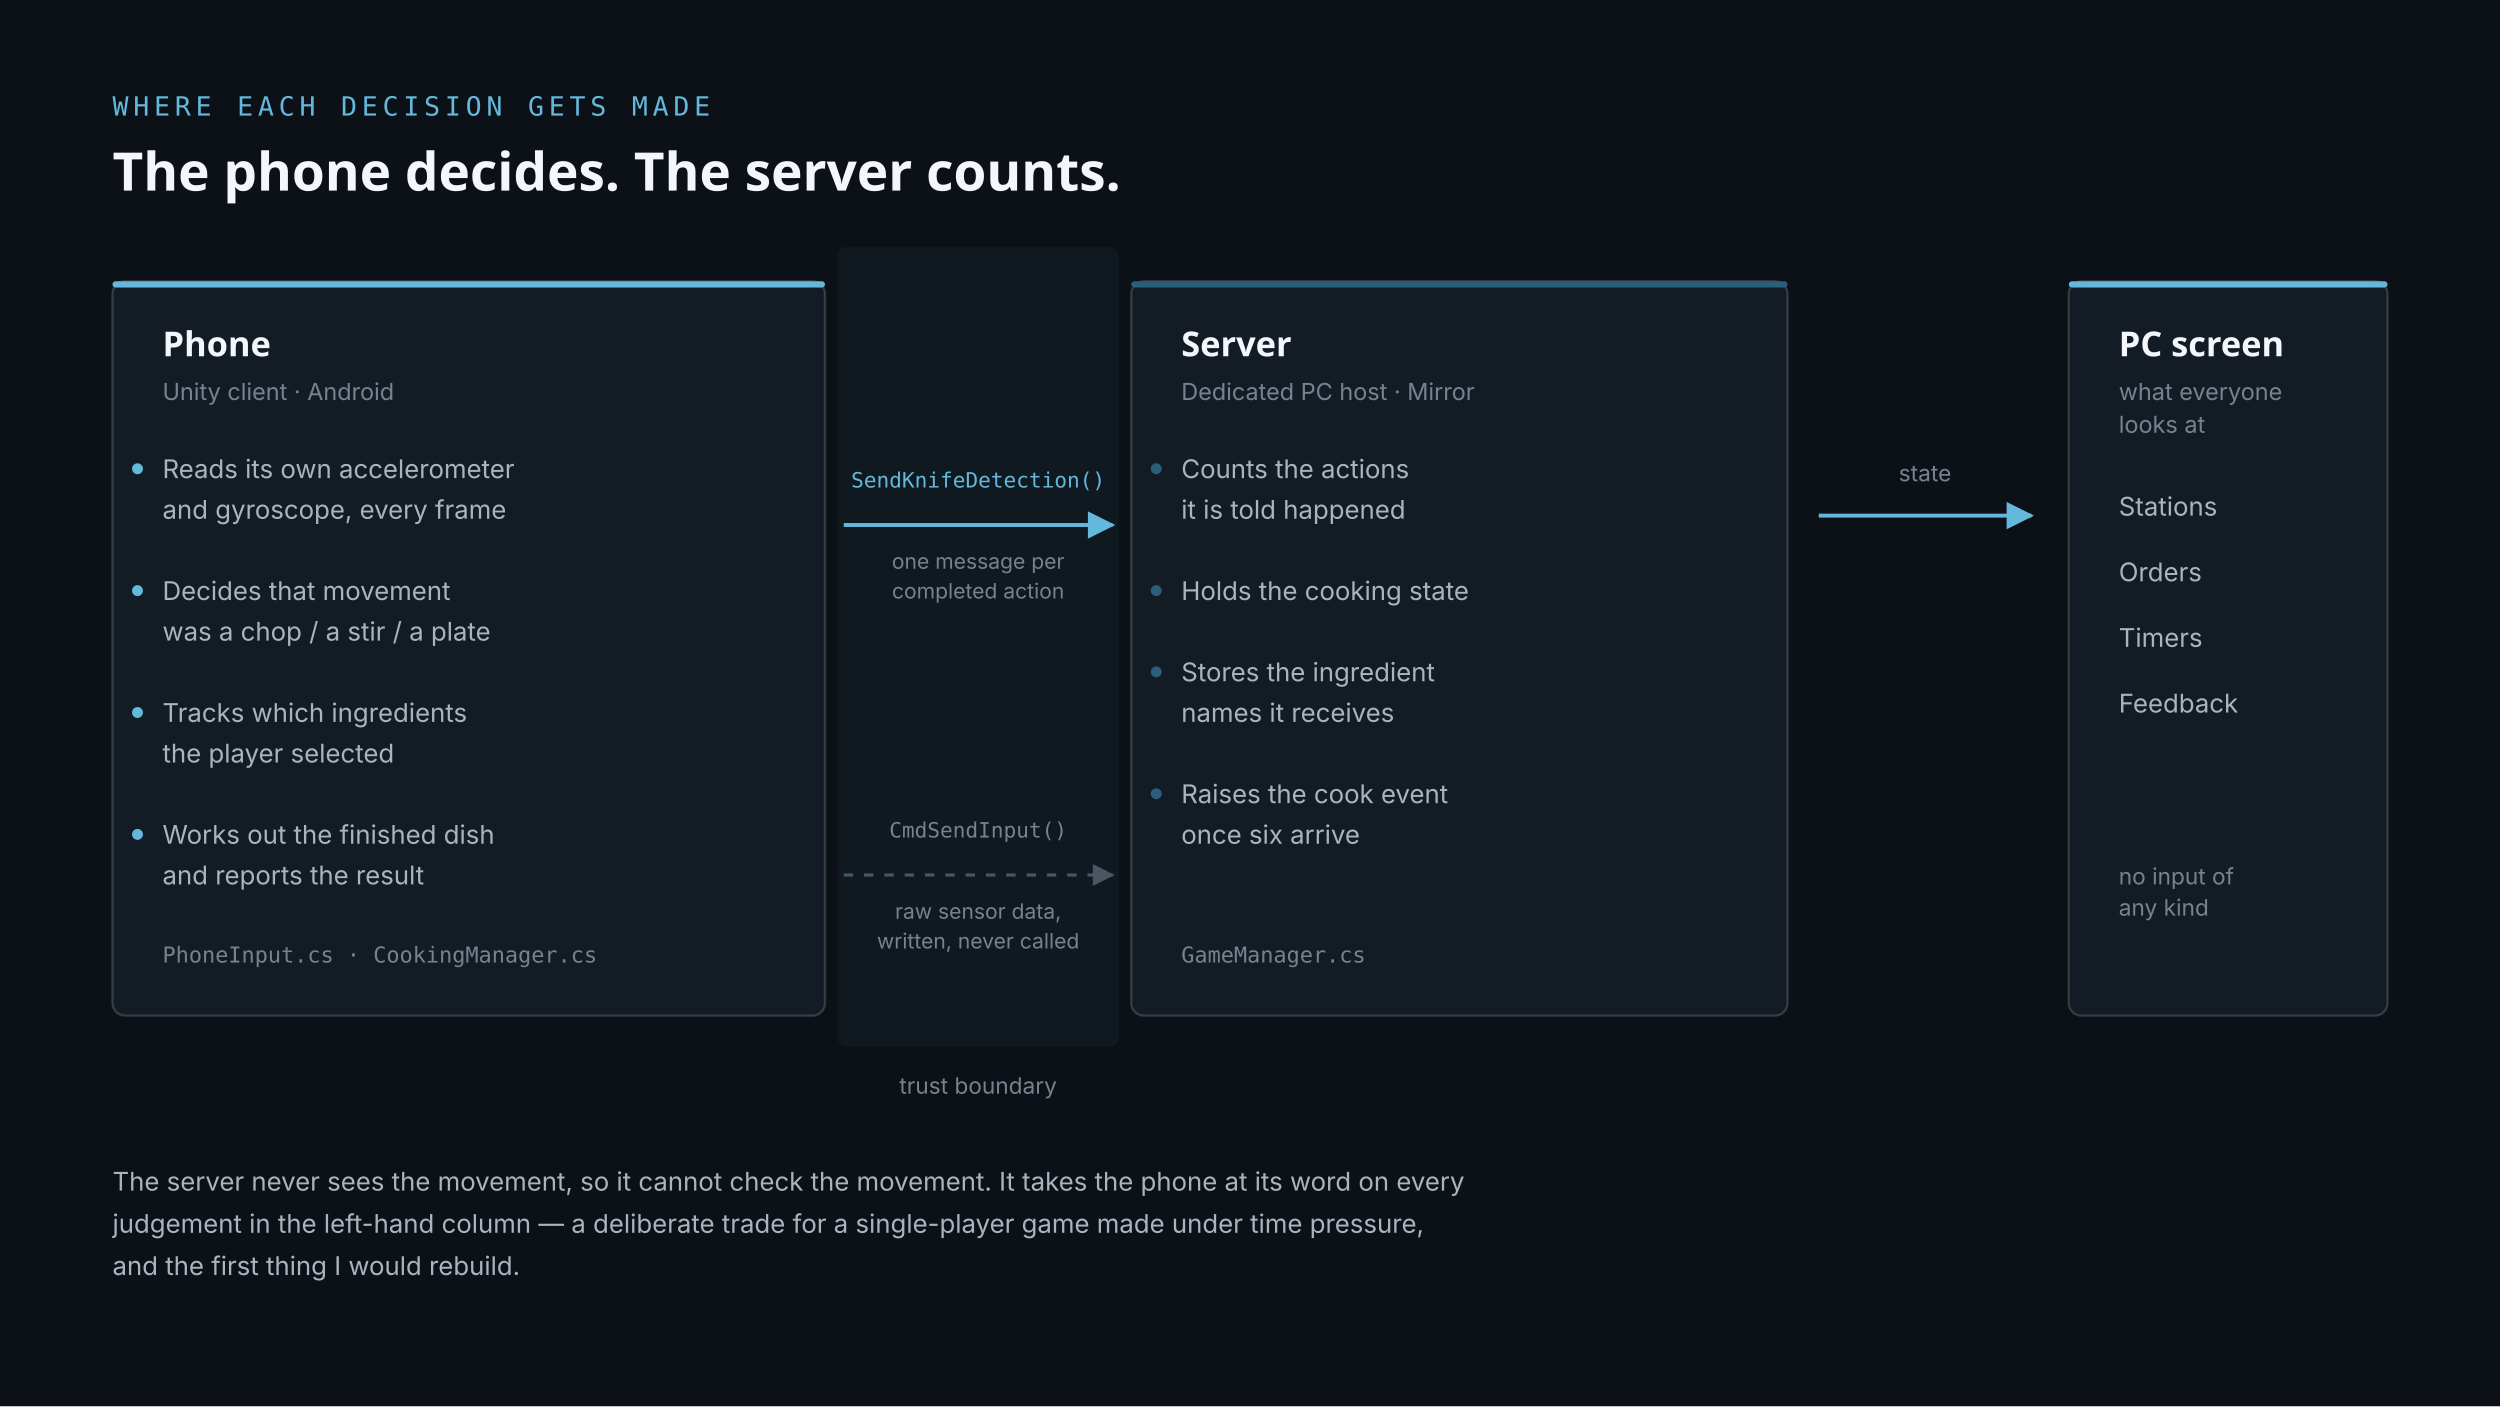
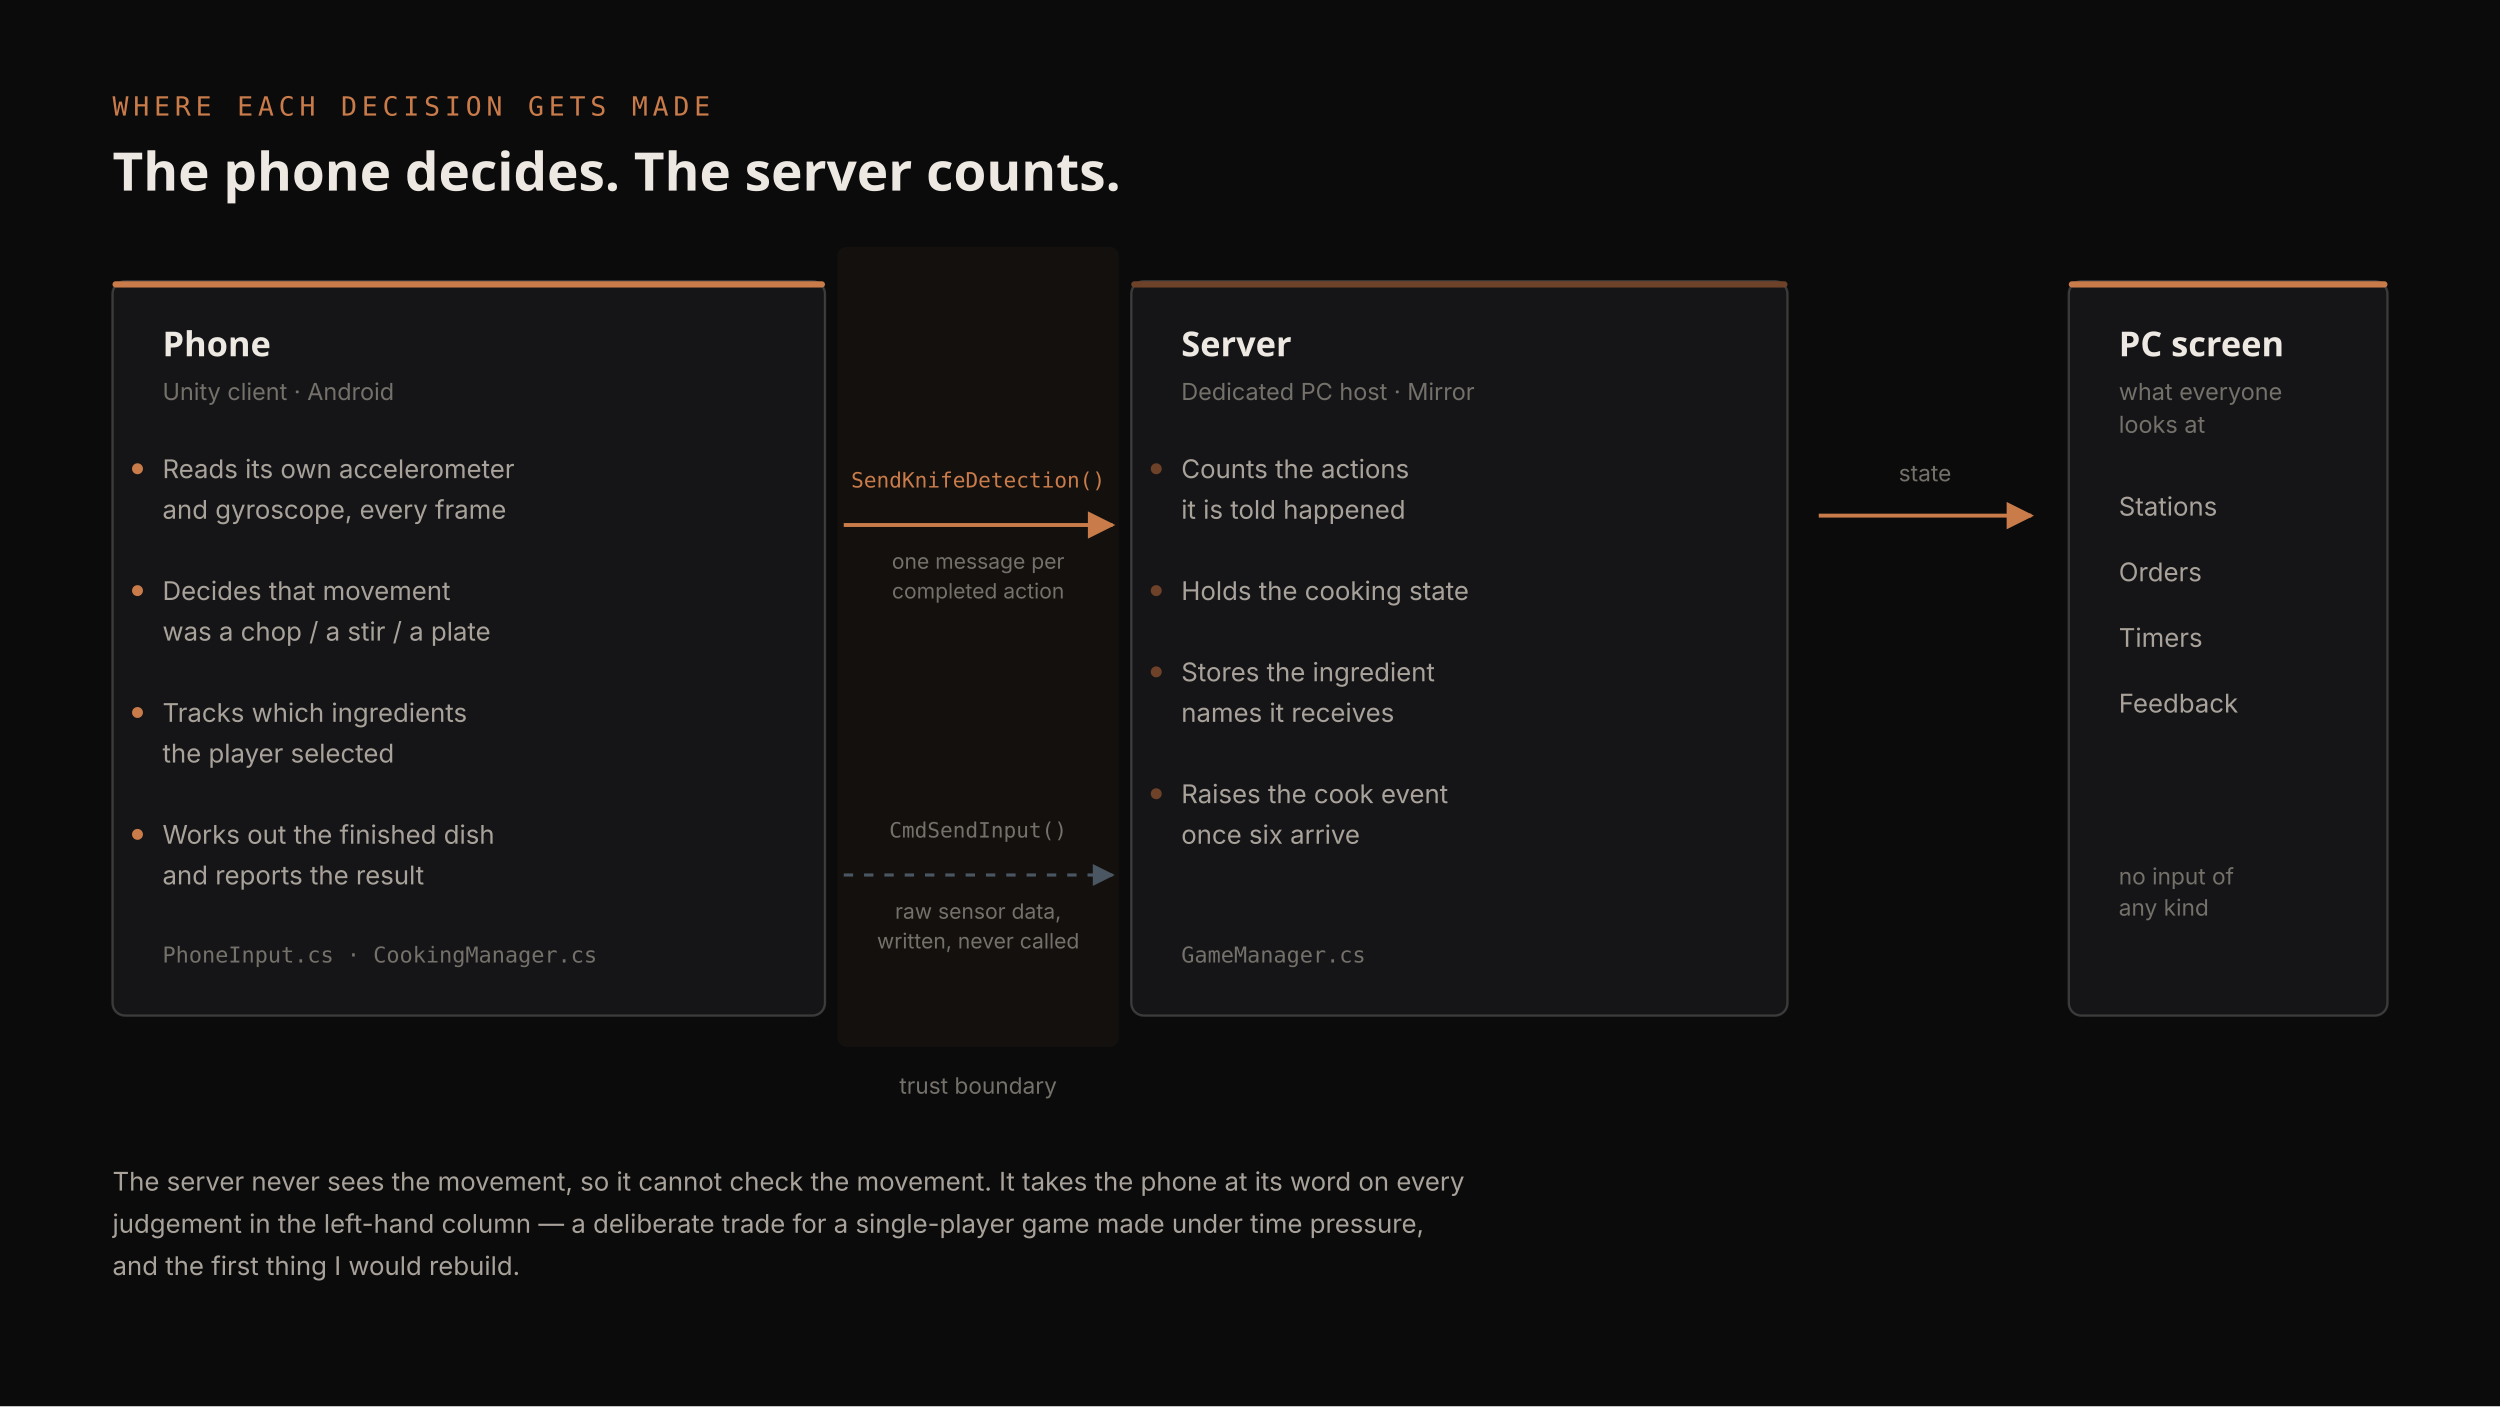
<svg xmlns="http://www.w3.org/2000/svg" viewBox="0 0 1600 900" width="1600" height="900" role="img" aria-label="Diagram showing that the phone recognises the gesture and the server only counts the result">
  <defs>
    <style>
-       .bg    { fill: #0b1116; }
-       .card  { fill: #131c24; stroke: rgba(255,255,255,.16); stroke-width: 1.5; rx: 8; }
-       .h     { font-family: Poppins, system-ui, sans-serif; font-weight: 700; fill: #F3F7FB; }
-       .lbl   { font-family: Poppins, system-ui, sans-serif; font-weight: 600; fill: #F3F7FB; }
-       .body  { font-family: Inter, system-ui, sans-serif; fill: #A9B4BE; }
-       .mut   { font-family: Inter, system-ui, sans-serif; fill: #76838F; }
-       .mono  { font-family: 'JetBrains Mono', ui-monospace, monospace; fill: #63B8DC; }
-       .monom { font-family: 'JetBrains Mono', ui-monospace, monospace; fill: #76838F; }
-       .kicker{ font-family: 'JetBrains Mono', ui-monospace, monospace; fill: #63B8DC; letter-spacing: .18em; }
-       .acc   { fill: #63B8DC; }
+       .bg    { fill: #0B0B0C; }
+       .card  { fill: #151517; stroke: rgba(237,232,225,.2); stroke-width: 1.5; rx: 8; }
+       .h     { font-family: Poppins, system-ui, sans-serif; font-weight: 700; fill: #EDE8E1; }
+       .lbl   { font-family: Poppins, system-ui, sans-serif; font-weight: 600; fill: #EDE8E1; }
+       .body  { font-family: Inter, system-ui, sans-serif; fill: #A8A29A; }
+       .mut   { font-family: Inter, system-ui, sans-serif; fill: #74706A; }
+       .mono  { font-family: 'JetBrains Mono', ui-monospace, monospace; fill: #C97B4A; }
+       .monom { font-family: 'JetBrains Mono', ui-monospace, monospace; fill: #74706A; }
+       .kicker{ font-family: 'JetBrains Mono', ui-monospace, monospace; fill: #C97B4A; letter-spacing: .18em; }
+       .acc   { fill: #C97B4A; }
    </style>
    <marker id="a" viewBox="0 0 10 10" refX="9" refY="5" markerWidth="7" markerHeight="7" orient="auto-start-reverse">
-       <path d="M0,0 L10,5 L0,10 z" fill="#63B8DC" />
+       <path d="M0,0 L10,5 L0,10 z" fill="#C97B4A" />
    </marker>
    <marker id="am" viewBox="0 0 10 10" refX="9" refY="5" markerWidth="7" markerHeight="7" orient="auto-start-reverse">
      <path d="M0,0 L10,5 L0,10 z" fill="#4a5661" />
    </marker>
  </defs>
  <rect class="bg" width="1600" height="900" />
  <text class="kicker" x="72" y="74" font-size="17">WHERE EACH DECISION GETS MADE</text>
  <text class="h" x="72" y="122" font-size="34">The phone decides. The server counts.</text>
-   <rect x="536" y="158" width="180" height="512" fill="#63B8DC" opacity="0.05" rx="6" />
+   <rect x="536" y="158" width="180" height="512" fill="#C97B4A" opacity="0.05" rx="6" />
  <text class="mut" x="626" y="700" font-size="14.5" text-anchor="middle">trust boundary</text>
  <rect class="card" x="72" y="180" width="456" height="470" />
-   <rect x="72" y="180" width="456" height="4" fill="#63B8DC" rx="2" />
+   <rect x="72" y="180" width="456" height="4" fill="#C97B4A" rx="2" />
  <text class="lbl" x="104" y="228" font-size="22">Phone</text>
  <text class="mut" x="104" y="256" font-size="15">Unity client · Android</text>
  <text class="body" x="104" y="306" font-size="16.5">Reads its own accelerometer</text>
  <text class="body" x="104" y="332" font-size="16.5">and gyroscope, every frame</text>
  <text class="body" x="104" y="384" font-size="16.5">Decides that movement</text>
  <text class="body" x="104" y="410" font-size="16.5">was a chop / a stir / a plate</text>
  <text class="body" x="104" y="462" font-size="16.5">Tracks which ingredients</text>
  <text class="body" x="104" y="488" font-size="16.5">the player selected</text>
  <text class="body" x="104" y="540" font-size="16.5">Works out the finished dish</text>
  <text class="body" x="104" y="566" font-size="16.5">and reports the result</text>
  <text class="monom" x="104" y="616" font-size="14">PhoneInput.cs · CookingManager.cs</text>
  <circle class="acc" cx="88" cy="300" r="3.5" />
  <circle class="acc" cx="88" cy="378" r="3.5" />
  <circle class="acc" cx="88" cy="456" r="3.5" />
  <circle class="acc" cx="88" cy="534" r="3.5" />
-   <line x1="540" y1="336" x2="712" y2="336" stroke="#63B8DC" stroke-width="2.5" marker-end="url(#a)" />
+   <line x1="540" y1="336" x2="712" y2="336" stroke="#C97B4A" stroke-width="2.5" marker-end="url(#a)" />
  <text class="mono" x="626" y="312" font-size="13.5" text-anchor="middle">SendKnifeDetection()</text>
  <text class="mut" x="626" y="364" font-size="13.5" text-anchor="middle">one message per</text>
  <text class="mut" x="626" y="383" font-size="13.5" text-anchor="middle">completed action</text>
  <line x1="540" y1="560" x2="712" y2="560" stroke="#4a5661" stroke-width="2" stroke-dasharray="6 7" marker-end="url(#am)" />
  <text class="monom" x="626" y="536" font-size="13.5" text-anchor="middle">CmdSendInput()</text>
  <text class="mut" x="626" y="588" font-size="13.5" text-anchor="middle">raw sensor data,</text>
  <text class="mut" x="626" y="607" font-size="13.5" text-anchor="middle">written, never called</text>
  <rect class="card" x="724" y="180" width="420" height="470" />
-   <rect x="724" y="180" width="420" height="4" fill="#2a5e7a" rx="2" />
+   <rect x="724" y="180" width="420" height="4" fill="#6E4229" rx="2" />
  <text class="lbl" x="756" y="228" font-size="22">Server</text>
  <text class="mut" x="756" y="256" font-size="15">Dedicated PC host · Mirror</text>
  <text class="body" x="756" y="306" font-size="16.5">Counts the actions</text>
  <text class="body" x="756" y="332" font-size="16.5">it is told happened</text>
  <text class="body" x="756" y="384" font-size="16.5">Holds the cooking state</text>
  <text class="body" x="756" y="436" font-size="16.5">Stores the ingredient</text>
  <text class="body" x="756" y="462" font-size="16.5">names it receives</text>
  <text class="body" x="756" y="514" font-size="16.5">Raises the cook event</text>
  <text class="body" x="756" y="540" font-size="16.5">once six arrive</text>
  <text class="monom" x="756" y="616" font-size="14">GameManager.cs</text>
-   <circle cx="740" cy="300" r="3.5" fill="#2a5e7a" />
-   <circle cx="740" cy="378" r="3.5" fill="#2a5e7a" />
-   <circle cx="740" cy="430" r="3.5" fill="#2a5e7a" />
-   <circle cx="740" cy="508" r="3.5" fill="#2a5e7a" />
-   <line x1="1164" y1="330" x2="1300" y2="330" stroke="#63B8DC" stroke-width="2.5" marker-end="url(#a)" />
+   <circle cx="740" cy="300" r="3.5" fill="#6E4229" />
+   <circle cx="740" cy="378" r="3.5" fill="#6E4229" />
+   <circle cx="740" cy="430" r="3.5" fill="#6E4229" />
+   <circle cx="740" cy="508" r="3.5" fill="#6E4229" />
+   <line x1="1164" y1="330" x2="1300" y2="330" stroke="#C97B4A" stroke-width="2.5" marker-end="url(#a)" />
  <text class="mut" x="1232" y="308" font-size="14.5" text-anchor="middle">state</text>
  <rect class="card" x="1324" y="180" width="204" height="470" />
-   <rect x="1324" y="180" width="204" height="4" fill="#63B8DC" rx="2" />
+   <rect x="1324" y="180" width="204" height="4" fill="#C97B4A" rx="2" />
  <text class="lbl" x="1356" y="228" font-size="22">PC screen</text>
  <text class="mut" x="1356" y="256" font-size="15">what everyone</text>
  <text class="mut" x="1356" y="277" font-size="15">looks at</text>
  <text class="body" x="1356" y="330" font-size="16.5">Stations</text>
  <text class="body" x="1356" y="372" font-size="16.5">Orders</text>
  <text class="body" x="1356" y="414" font-size="16.5">Timers</text>
  <text class="body" x="1356" y="456" font-size="16.5">Feedback</text>
  <text class="mut" x="1356" y="566" font-size="14.5">no input of</text>
  <text class="mut" x="1356" y="586" font-size="14.5">any kind</text>
  <text class="body" x="72" y="762" font-size="16.5">The server never sees the movement, so it cannot check the movement. It takes the phone at its word on every</text>
  <text class="body" x="72" y="789" font-size="16.5">judgement in the left-hand column — a deliberate trade for a single-player game made under time pressure,</text>
  <text class="body" x="72" y="816" font-size="16.5">and the first thing I would rebuild.</text>
</svg>
